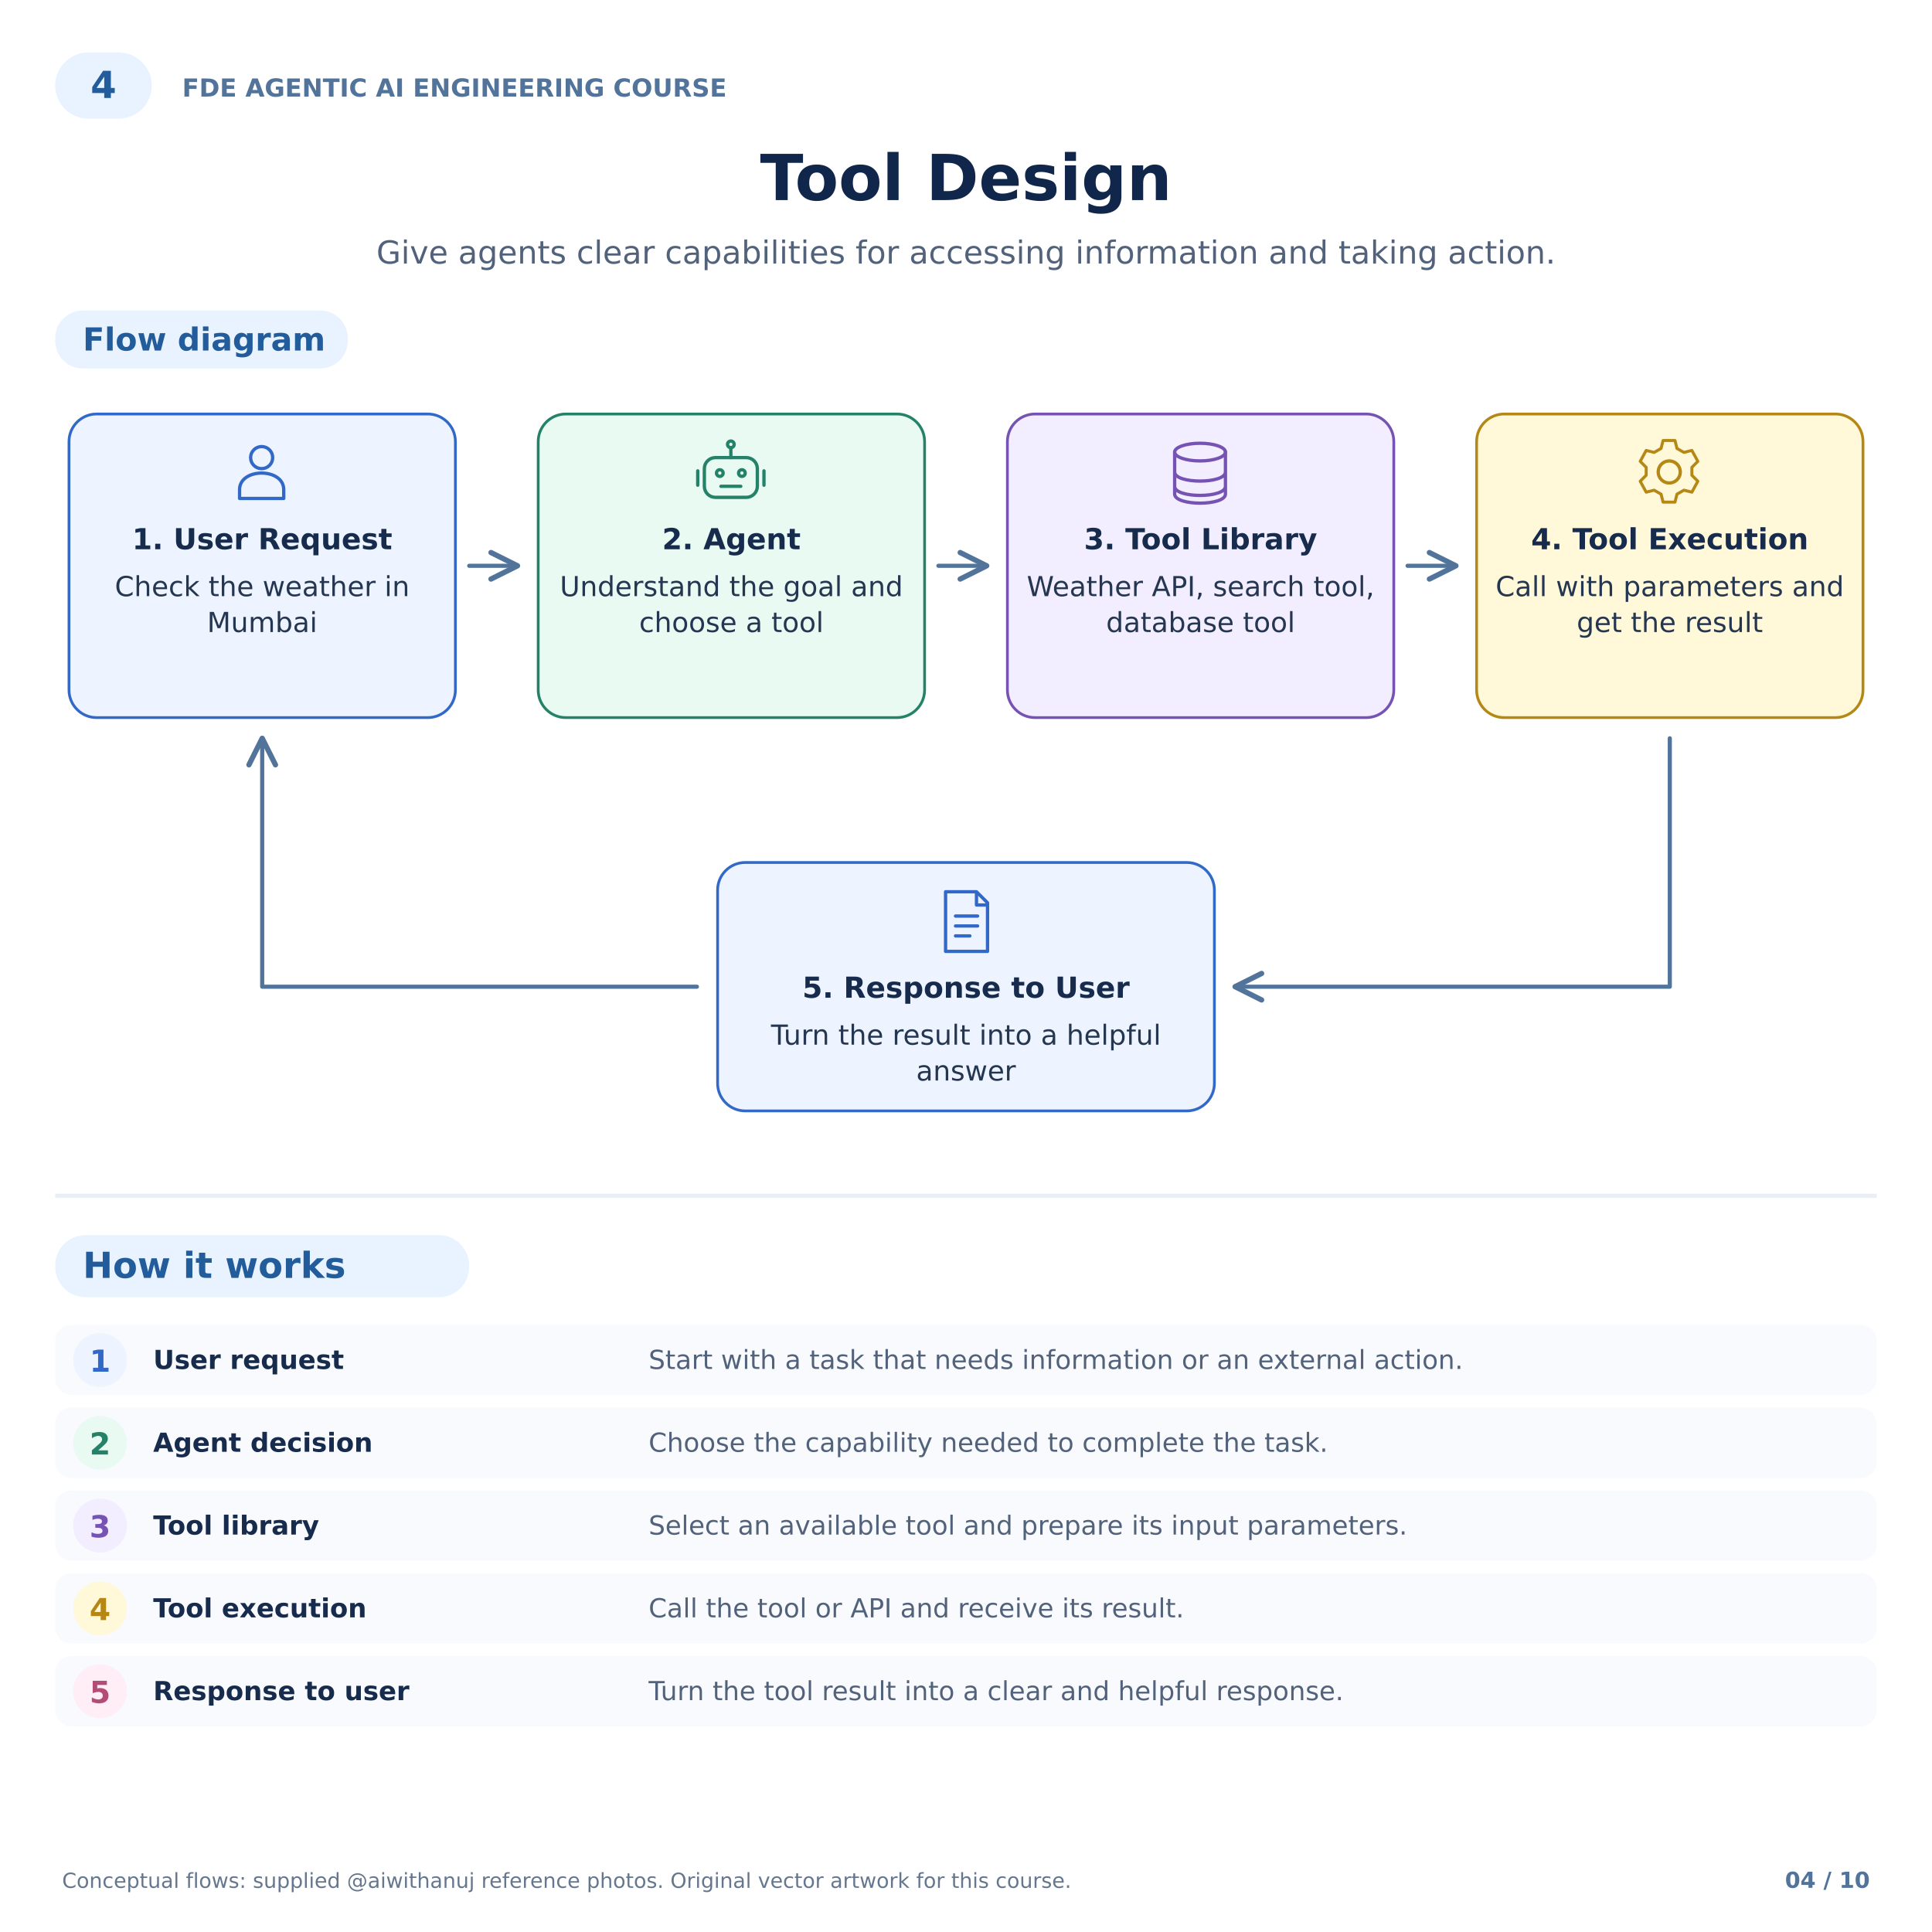
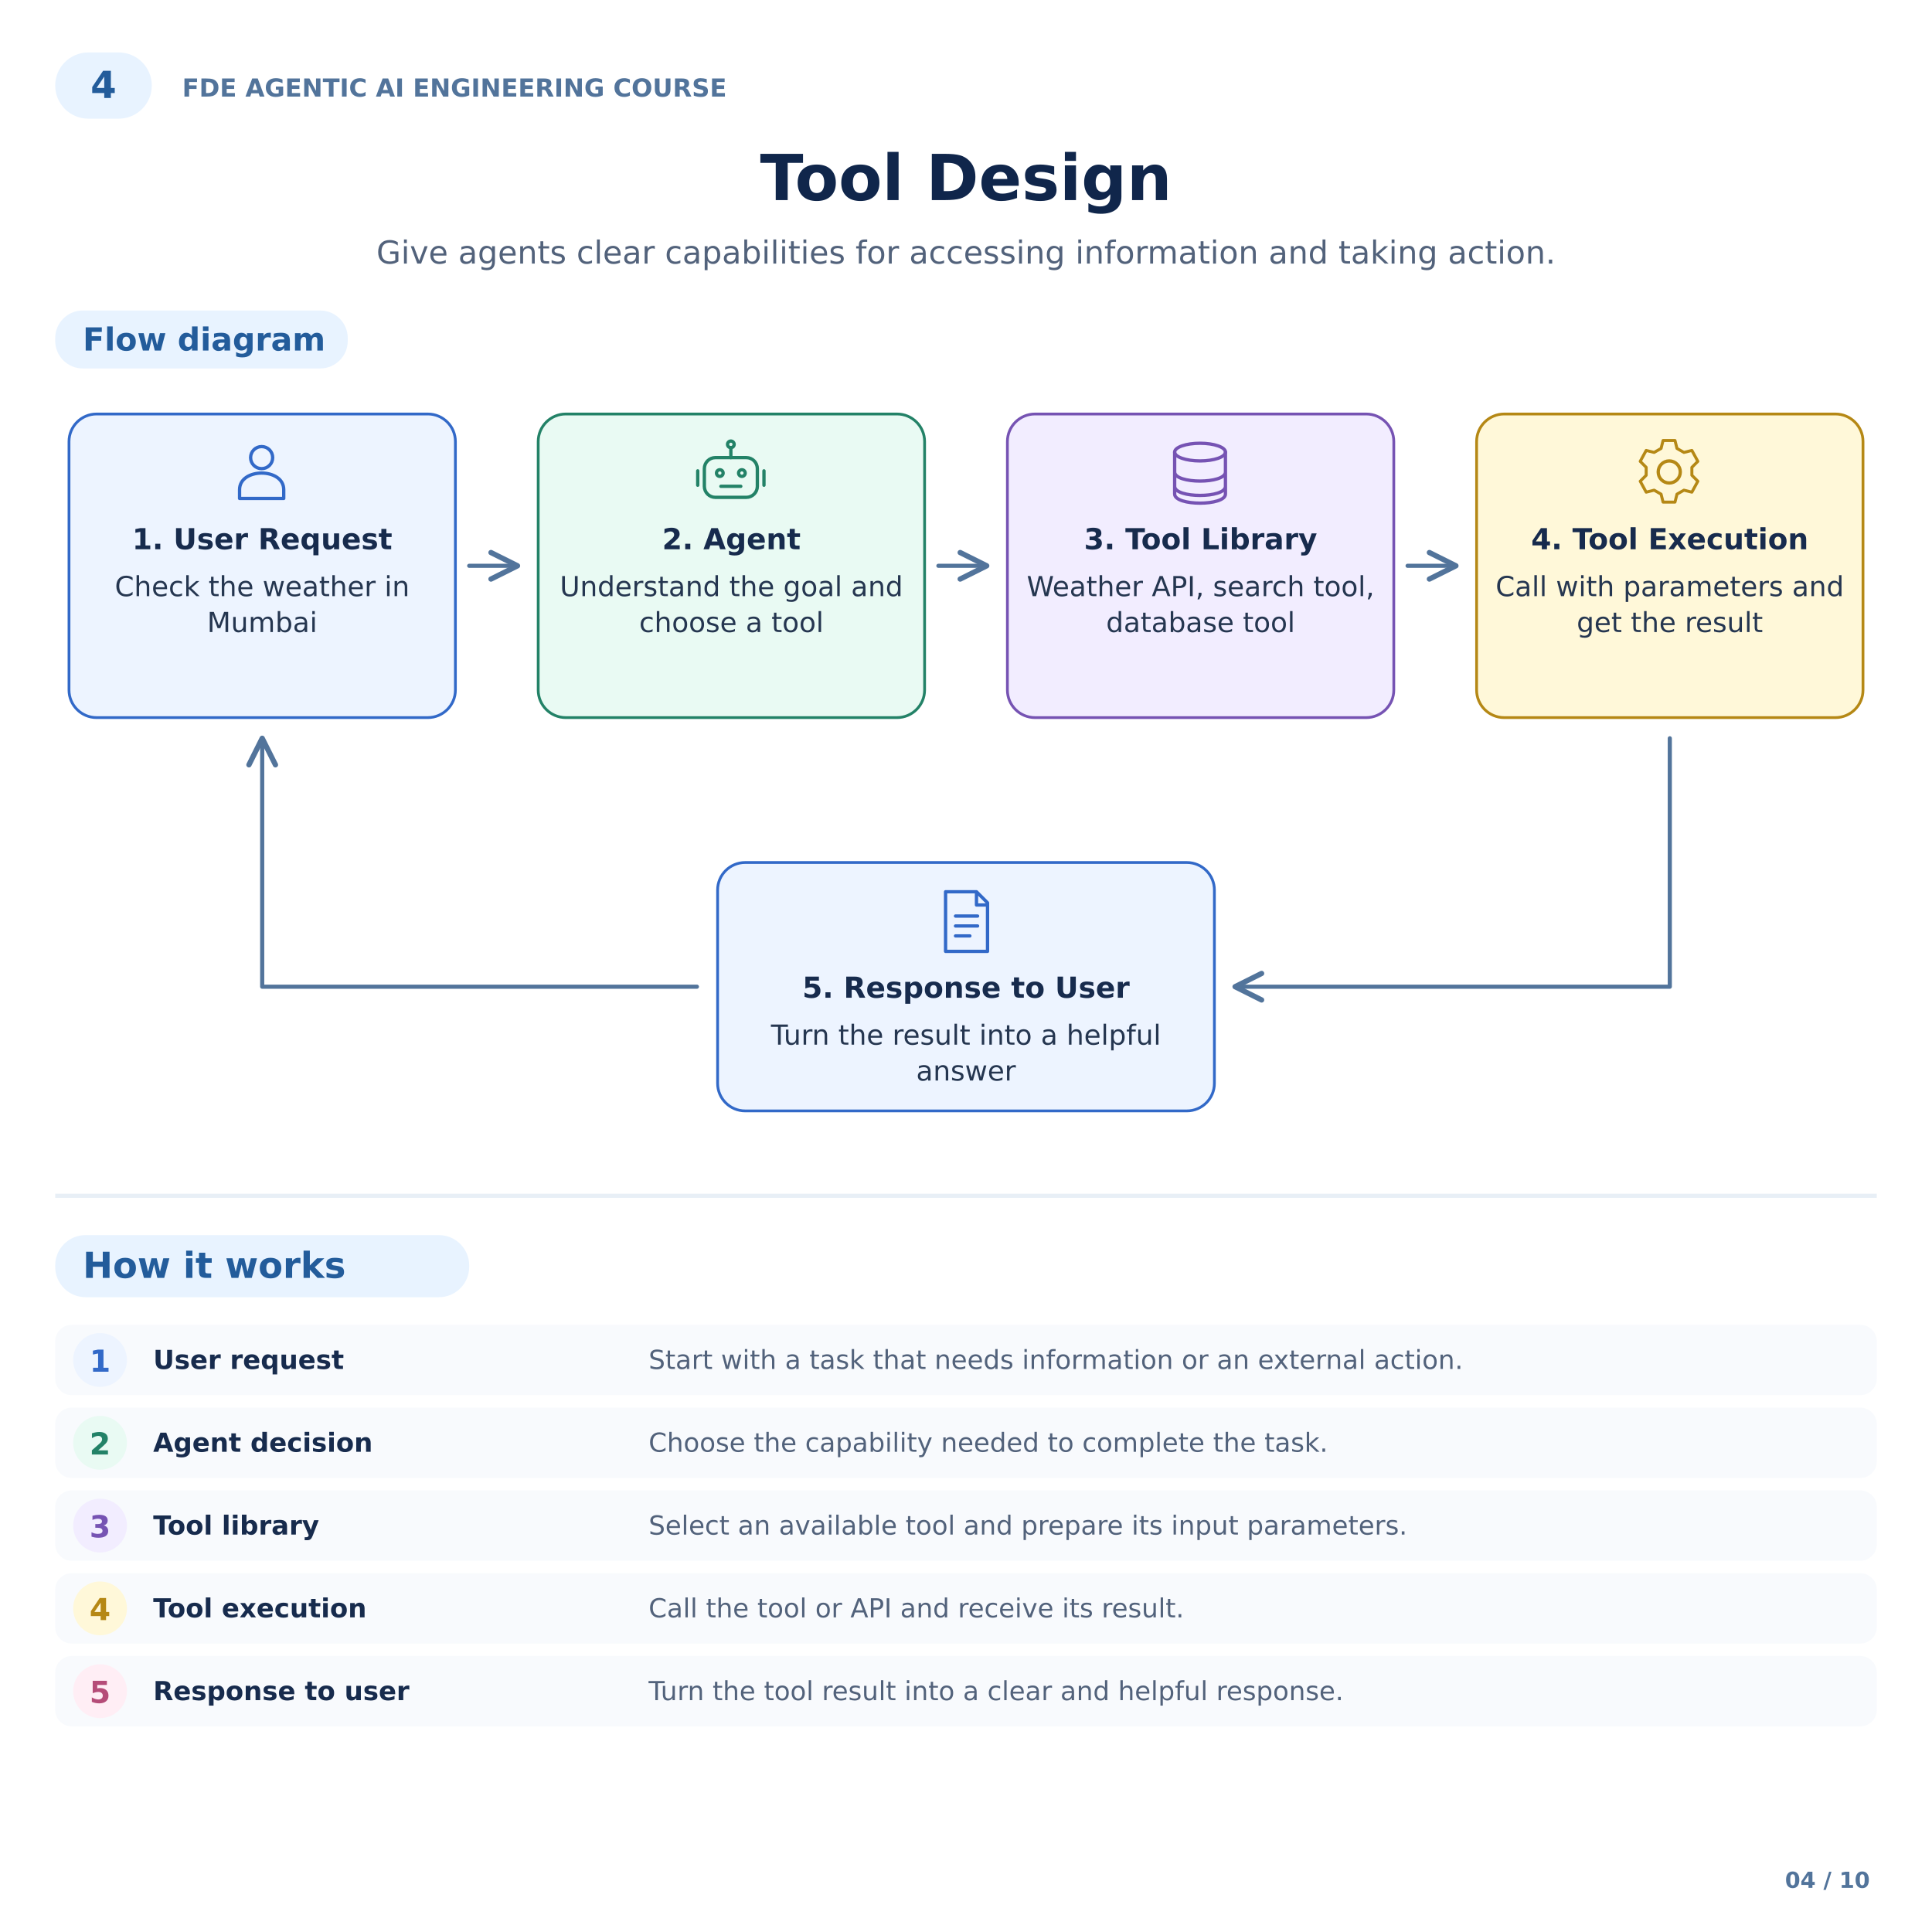
<svg xmlns="http://www.w3.org/2000/svg" width="1400" height="1400" viewBox="0 0 1400 1400" role="img" aria-labelledby="title desc">
  <defs>
    <marker id="arrow" viewBox="0 0 10 10" refX="9" refY="5" markerWidth="8" markerHeight="8" orient="auto-start-reverse">
      <path d="M1 1 9 5 1 9" fill="none" stroke="#52749b" stroke-width="1.6" stroke-linecap="round" stroke-linejoin="round" />
    </marker>
  </defs>
  <g font-family="DejaVu Sans,Arial,sans-serif">
    <rect x="0" y="0" width="1400" height="1400" rx="0" fill="#ffffff" stroke="none" stroke-width="2" />
    <rect x="40" y="38" width="70" height="48" rx="24" fill="#e8f3ff" stroke="none" stroke-width="2" />
    <text x="75" y="71" font-size="27" font-weight="700" fill="#235c9b" text-anchor="middle">4</text>
    <text x="132" y="70" font-size="18" font-weight="700" fill="#52749b" text-anchor="start">FDE AGENTIC AI ENGINEERING COURSE</text>
    <text x="700" y="145" font-size="46" font-weight="700" fill="#10264b" text-anchor="middle">Tool Design</text>
    <text x="700" y="191" font-size="23" font-weight="400" fill="#52627b" text-anchor="middle">Give agents clear capabilities for accessing information and taking action.</text>
    <rect x="40" y="225" width="212" height="42" rx="20" fill="#e8f3ff" stroke="none" stroke-width="2" />
    <text x="60" y="254" font-size="23" font-weight="700" fill="#235c9b" text-anchor="start">Flow diagram</text>
    <rect x="50" y="300" width="280" height="220" rx="20" fill="#edf4ff" stroke="#3269c8" stroke-width="2" />
    <g transform="translate(164.0,318) scale(0.8)" fill="none" stroke="#3269c8" stroke-width="3" stroke-linecap="round" stroke-linejoin="round">
      <circle cx="32" cy="17" r="10" />
      <path d="M12 54v-8c0-20 40-20 40 0v8Z" />
    </g>
    <text x="190.0" y="398" font-size="21" font-weight="700" fill="#172b4d" text-anchor="middle">1. User Request</text>
    <text x="190.0" y="432" font-size="20" font-weight="400" fill="#253650" text-anchor="middle">Check the weather in</text>
    <text x="190.0" y="458" font-size="20" font-weight="400" fill="#253650" text-anchor="middle">Mumbai</text>
    <rect x="390" y="300" width="280" height="220" rx="20" fill="#e9faf3" stroke="#238267" stroke-width="2" />
    <g transform="translate(504.0,318) scale(0.8)" fill="none" stroke="#238267" stroke-width="3" stroke-linecap="round" stroke-linejoin="round">
      <rect x="8" y="17" width="48" height="36" rx="10" />
      <path d="M32 17V8M2 29v13M62 29v13M23 43h18" />
      <circle cx="32" cy="5" r="3" />
      <circle cx="22" cy="31" r="3" />
      <circle cx="42" cy="31" r="3" />
    </g>
    <text x="530.0" y="398" font-size="21" font-weight="700" fill="#172b4d" text-anchor="middle">2. Agent</text>
    <text x="530.0" y="432" font-size="20" font-weight="400" fill="#253650" text-anchor="middle">Understand the goal and</text>
    <text x="530.0" y="458" font-size="20" font-weight="400" fill="#253650" text-anchor="middle">choose a tool</text>
    <rect x="730" y="300" width="280" height="220" rx="20" fill="#f2edff" stroke="#7653b3" stroke-width="2" />
    <g transform="translate(844.0,318) scale(0.8)" fill="none" stroke="#7653b3" stroke-width="3" stroke-linecap="round" stroke-linejoin="round">
      <ellipse cx="32" cy="12" rx="23" ry="8" />
      <path d="M9 12v38c0 11 46 11 46 0V12 M9 30c0 11 46 11 46 0 M9 43c0 11 46 11 46 0" />
    </g>
    <text x="870.0" y="398" font-size="21" font-weight="700" fill="#172b4d" text-anchor="middle">3. Tool Library</text>
    <text x="870.0" y="432" font-size="20" font-weight="400" fill="#253650" text-anchor="middle">Weather API, search tool,</text>
    <text x="870.0" y="458" font-size="20" font-weight="400" fill="#253650" text-anchor="middle">database tool</text>
    <rect x="1070" y="300" width="280" height="220" rx="20" fill="#fff8d9" stroke="#b58815" stroke-width="2" />
    <g transform="translate(1184.0,318) scale(0.8)" fill="none" stroke="#b58815" stroke-width="3" stroke-linecap="round" stroke-linejoin="round">
      <path d="m26 5 12 0 2 8 7 4 8-2 6 11-6 6v8l6 6-6 11-8-2-7 4-2 8H26l-2-8-7-4-8 2-6-11 6-6v-8l-6-6 6-11 8 2 7-4Z" transform="translate(3,-3) scale(.9)" />
      <circle cx="32" cy="30" r="10" />
    </g>
    <text x="1210.0" y="398" font-size="21" font-weight="700" fill="#172b4d" text-anchor="middle">4. Tool Execution</text>
    <text x="1210.0" y="432" font-size="20" font-weight="400" fill="#253650" text-anchor="middle">Call with parameters and</text>
    <text x="1210.0" y="458" font-size="20" font-weight="400" fill="#253650" text-anchor="middle">get the result</text>
    <path d="M340 410H375" fill="none" stroke="#52749b" stroke-width="3" stroke-linecap="round" stroke-linejoin="round" marker-end="url(#arrow)" />
    <path d="M680 410H715" fill="none" stroke="#52749b" stroke-width="3" stroke-linecap="round" stroke-linejoin="round" marker-end="url(#arrow)" />
    <path d="M1020 410H1055" fill="none" stroke="#52749b" stroke-width="3" stroke-linecap="round" stroke-linejoin="round" marker-end="url(#arrow)" />
    <rect x="520" y="625" width="360" height="180" rx="20" fill="#edf4ff" stroke="#3269c8" stroke-width="2" />
    <g transform="translate(674.0,643) scale(0.8)" fill="none" stroke="#3269c8" stroke-width="3" stroke-linecap="round" stroke-linejoin="round">
      <path d="M14 4h28l10 10v44H14Z M42 4v12h10 M23 26h20 M23 35h20 M23 44h13" />
    </g>
    <text x="700.0" y="723" font-size="21" font-weight="700" fill="#172b4d" text-anchor="middle">5. Response to User</text>
    <text x="700.0" y="757" font-size="20" font-weight="400" fill="#253650" text-anchor="middle">Turn the result into a helpful</text>
    <text x="700.0" y="783" font-size="20" font-weight="400" fill="#253650" text-anchor="middle">answer</text>
    <path d="M1210 535V715H895" fill="none" stroke="#52749b" stroke-width="3" stroke-linecap="round" stroke-linejoin="round" marker-end="url(#arrow)" />
    <path d="M505 715H190V535" fill="none" stroke="#52749b" stroke-width="3" stroke-linecap="round" stroke-linejoin="round" marker-end="url(#arrow)" />
    <rect x="40" y="865" width="1320" height="3" rx="0" fill="#e8eff6" stroke="none" stroke-width="2" />
    <rect x="40" y="895" width="300" height="45" rx="22" fill="#e8f3ff" stroke="none" stroke-width="2" />
    <text x="60" y="926" font-size="26" font-weight="700" fill="#235c9b" text-anchor="start">How it works</text>
    <rect x="40" y="960" width="1320" height="51" rx="12" fill="#f8fafd" stroke="none" stroke-width="2" />
    <rect x="53" y="966" width="39" height="39" rx="20" fill="#edf4ff" stroke="none" stroke-width="2" />
    <text x="72.5" y="994" font-size="22" font-weight="700" fill="#3269c8" text-anchor="middle">1</text>
    <text x="111" y="992" font-size="19" font-weight="700" fill="#172b4d" text-anchor="start">User request</text>
    <text x="470" y="992" font-size="19" font-weight="400" fill="#52627b" text-anchor="start">Start with a task that needs information or an external action.</text>
    <rect x="40" y="1020" width="1320" height="51" rx="12" fill="#f8fafd" stroke="none" stroke-width="2" />
    <rect x="53" y="1026" width="39" height="39" rx="20" fill="#e9faf3" stroke="none" stroke-width="2" />
    <text x="72.5" y="1054" font-size="22" font-weight="700" fill="#238267" text-anchor="middle">2</text>
    <text x="111" y="1052" font-size="19" font-weight="700" fill="#172b4d" text-anchor="start">Agent decision</text>
    <text x="470" y="1052" font-size="19" font-weight="400" fill="#52627b" text-anchor="start">Choose the capability needed to complete the task.</text>
    <rect x="40" y="1080" width="1320" height="51" rx="12" fill="#f8fafd" stroke="none" stroke-width="2" />
    <rect x="53" y="1086" width="39" height="39" rx="20" fill="#f2edff" stroke="none" stroke-width="2" />
    <text x="72.5" y="1114" font-size="22" font-weight="700" fill="#7653b3" text-anchor="middle">3</text>
    <text x="111" y="1112" font-size="19" font-weight="700" fill="#172b4d" text-anchor="start">Tool library</text>
    <text x="470" y="1112" font-size="19" font-weight="400" fill="#52627b" text-anchor="start">Select an available tool and prepare its input parameters.</text>
    <rect x="40" y="1140" width="1320" height="51" rx="12" fill="#f8fafd" stroke="none" stroke-width="2" />
    <rect x="53" y="1146" width="39" height="39" rx="20" fill="#fff8d9" stroke="none" stroke-width="2" />
    <text x="72.5" y="1174" font-size="22" font-weight="700" fill="#b58815" text-anchor="middle">4</text>
    <text x="111" y="1172" font-size="19" font-weight="700" fill="#172b4d" text-anchor="start">Tool execution</text>
    <text x="470" y="1172" font-size="19" font-weight="400" fill="#52627b" text-anchor="start">Call the tool or API and receive its result.</text>
    <rect x="40" y="1200" width="1320" height="51" rx="12" fill="#f8fafd" stroke="none" stroke-width="2" />
    <rect x="53" y="1206" width="39" height="39" rx="20" fill="#ffeef5" stroke="none" stroke-width="2" />
    <text x="72.5" y="1234" font-size="22" font-weight="700" fill="#b54c78" text-anchor="middle">5</text>
    <text x="111" y="1232" font-size="19" font-weight="700" fill="#172b4d" text-anchor="start">Response to user</text>
    <text x="470" y="1232" font-size="19" font-weight="400" fill="#52627b" text-anchor="start">Turn the tool result into a clear and helpful response.</text>
-     <text x="45" y="1368" font-size="15" font-weight="400" fill="#65778f" text-anchor="start">Conceptual flows: supplied @aiwithanuj reference photos. Original vector artwork for this course.</text>
    <text x="1355" y="1368" font-size="16" font-weight="700" fill="#52749b" text-anchor="end">04 / 10</text>
  </g>
</svg>
